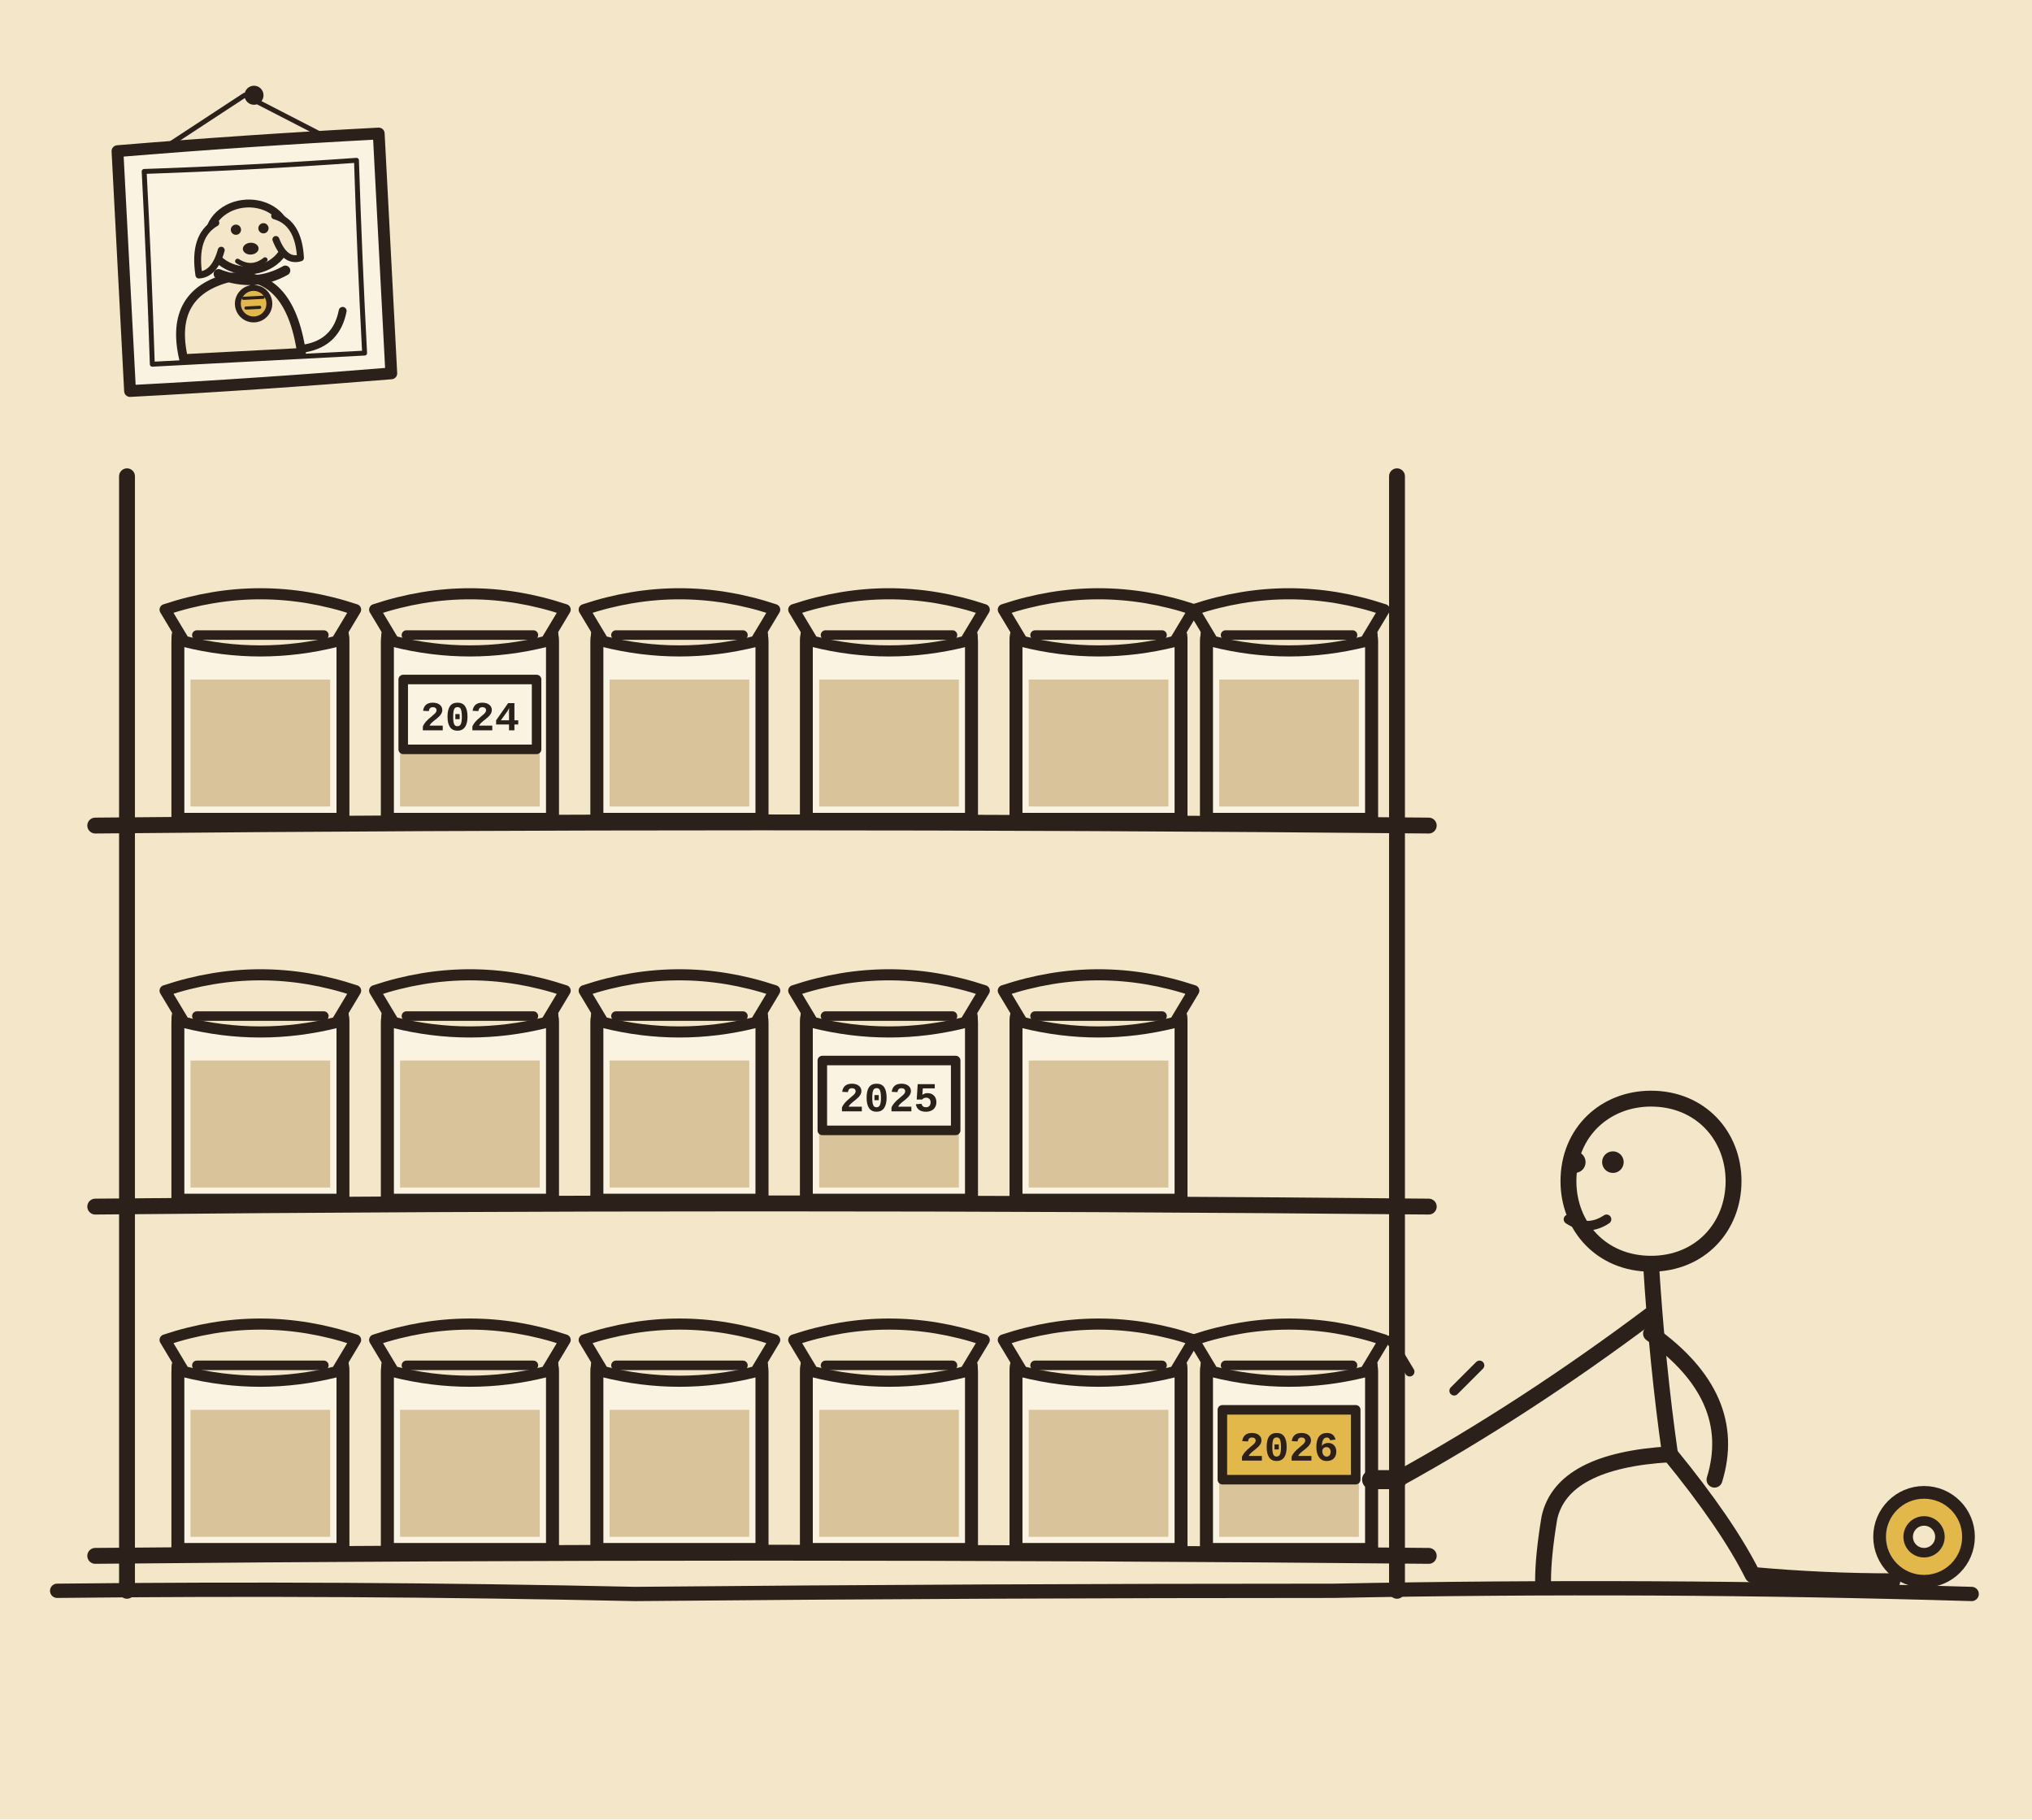
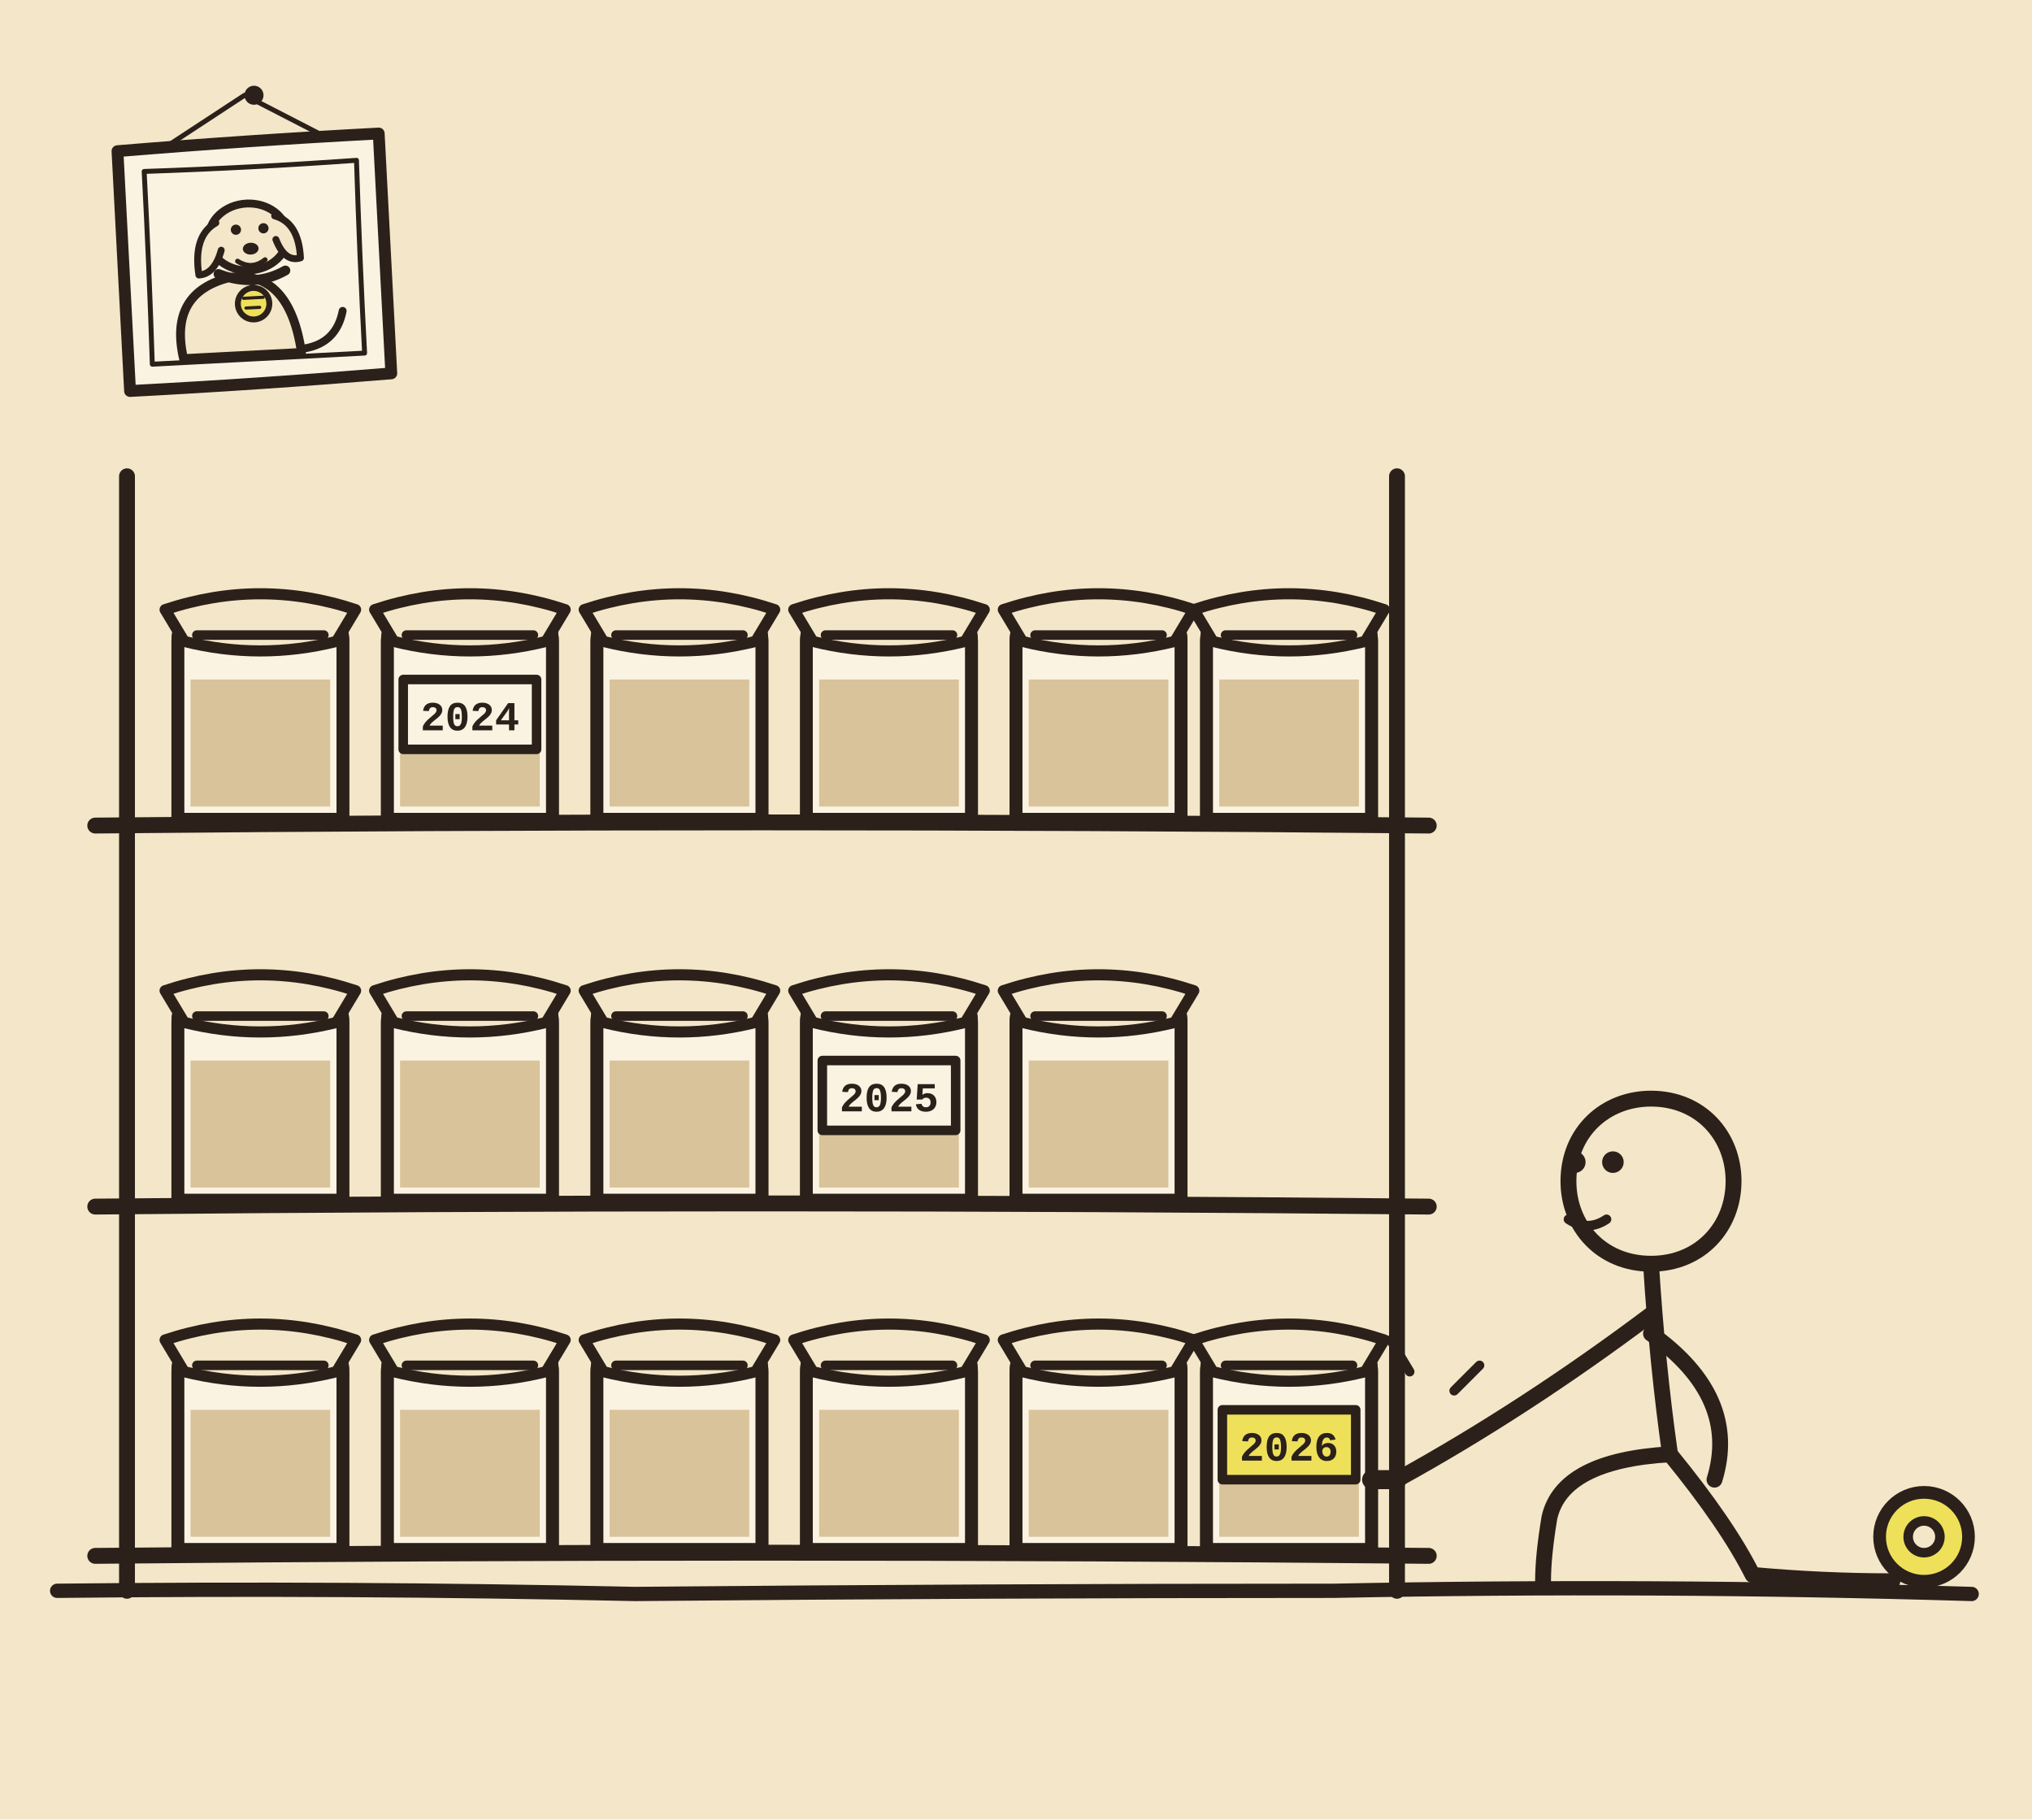
<svg xmlns="http://www.w3.org/2000/svg" viewBox="0 0 640 573" role="img" aria-label="На стіні портрет песика з жовтим адресником на нашийнику. У коморі стелаж, повний однакових банок варення під полотняними кришечками; на двох банках світлі етикетки 2024 і 2025. Людина стала на коліно біля стелажа і притискає жовту етикетку 2026 на найновішу банку внизу. Поруч рулончик жовтих етикеток.">
  <rect width="640" height="573" fill="#F4E6C8" />
  <g stroke-linecap="round" stroke-linejoin="round">
    <path d="M18 501Q109 500 200 502Q310 501 420 501Q521 499 621 502" fill="none" stroke="#2B211A" stroke-width="4.5" />
    <path d="M40 150L40 501M440 150L440 501" fill="none" stroke="#2B211A" stroke-width="5" />
    <path d="M30 260Q240 258 450 260M30 380Q240 378 450 380M30 490Q240 488 450 490" fill="none" stroke="#2B211A" stroke-width="5" />
    <path d="M56 258l0-56q0-8 8-10l36 0q8 2 8 10l0 56z" fill="#FBF3E2" stroke="#2B211A" stroke-width="4" />
    <path d="M60 254l0-40l44 0 0 40z" fill="#D9C39A" stroke="#2B211A" stroke-width="0" />
    <path d="M56 258l0-56q0-8 8-10l36 0q8 2 8 10l0 56z" fill="none" stroke="#2B211A" stroke-width="4" />
    <path d="M52 192q30.0 -10 60 0l-6 10q-24.0 6-48 0z" fill="#F4E6C8" stroke="#2B211A" stroke-width="3.5" />
    <path d="M62 200l40 0" fill="none" stroke="#2B211A" stroke-width="3" />
    <path d="M122 258l0-56q0-8 8-10l36 0q8 2 8 10l0 56z" fill="#FBF3E2" stroke="#2B211A" stroke-width="4" />
    <path d="M126 254l0-40l44 0 0 40z" fill="#D9C39A" stroke="#2B211A" stroke-width="0" />
    <path d="M122 258l0-56q0-8 8-10l36 0q8 2 8 10l0 56z" fill="none" stroke="#2B211A" stroke-width="4" />
    <path d="M118 192q30.0 -10 60 0l-6 10q-24.0 6-48 0z" fill="#F4E6C8" stroke="#2B211A" stroke-width="3.5" />
    <path d="M128 200l40 0" fill="none" stroke="#2B211A" stroke-width="3" />
    <path d="M127 214l42 0 0 22-42 0z" fill="#FBF3E2" stroke="#2B211A" stroke-width="3" />
    <text x="148.0" y="230" text-anchor="middle" font-family="Courier New, monospace" font-size="13" font-weight="700" fill="#2B211A">2024</text>
    <path d="M188 258l0-56q0-8 8-10l36 0q8 2 8 10l0 56z" fill="#FBF3E2" stroke="#2B211A" stroke-width="4" />
    <path d="M192 254l0-40l44 0 0 40z" fill="#D9C39A" stroke="#2B211A" stroke-width="0" />
    <path d="M188 258l0-56q0-8 8-10l36 0q8 2 8 10l0 56z" fill="none" stroke="#2B211A" stroke-width="4" />
    <path d="M184 192q30.0 -10 60 0l-6 10q-24.0 6-48 0z" fill="#F4E6C8" stroke="#2B211A" stroke-width="3.5" />
    <path d="M194 200l40 0" fill="none" stroke="#2B211A" stroke-width="3" />
    <path d="M254 258l0-56q0-8 8-10l36 0q8 2 8 10l0 56z" fill="#FBF3E2" stroke="#2B211A" stroke-width="4" />
    <path d="M258 254l0-40l44 0 0 40z" fill="#D9C39A" stroke="#2B211A" stroke-width="0" />
    <path d="M254 258l0-56q0-8 8-10l36 0q8 2 8 10l0 56z" fill="none" stroke="#2B211A" stroke-width="4" />
    <path d="M250 192q30.0 -10 60 0l-6 10q-24.0 6-48 0z" fill="#F4E6C8" stroke="#2B211A" stroke-width="3.5" />
    <path d="M260 200l40 0" fill="none" stroke="#2B211A" stroke-width="3" />
    <path d="M320 258l0-56q0-8 8-10l36 0q8 2 8 10l0 56z" fill="#FBF3E2" stroke="#2B211A" stroke-width="4" />
    <path d="M324 254l0-40l44 0 0 40z" fill="#D9C39A" stroke="#2B211A" stroke-width="0" />
    <path d="M320 258l0-56q0-8 8-10l36 0q8 2 8 10l0 56z" fill="none" stroke="#2B211A" stroke-width="4" />
    <path d="M316 192q30.0 -10 60 0l-6 10q-24.0 6-48 0z" fill="#F4E6C8" stroke="#2B211A" stroke-width="3.5" />
    <path d="M326 200l40 0" fill="none" stroke="#2B211A" stroke-width="3" />
    <path d="M380 258l0-56q0-8 8-10l36 0q8 2 8 10l0 56z" fill="#FBF3E2" stroke="#2B211A" stroke-width="4" />
    <path d="M384 254l0-40l44 0 0 40z" fill="#D9C39A" stroke="#2B211A" stroke-width="0" />
    <path d="M380 258l0-56q0-8 8-10l36 0q8 2 8 10l0 56z" fill="none" stroke="#2B211A" stroke-width="4" />
    <path d="M376 192q30.0 -10 60 0l-6 10q-24.0 6-48 0z" fill="#F4E6C8" stroke="#2B211A" stroke-width="3.5" />
    <path d="M386 200l40 0" fill="none" stroke="#2B211A" stroke-width="3" />
    <path d="M56 378l0-56q0-8 8-10l36 0q8 2 8 10l0 56z" fill="#FBF3E2" stroke="#2B211A" stroke-width="4" />
    <path d="M60 374l0-40l44 0 0 40z" fill="#D9C39A" stroke="#2B211A" stroke-width="0" />
    <path d="M56 378l0-56q0-8 8-10l36 0q8 2 8 10l0 56z" fill="none" stroke="#2B211A" stroke-width="4" />
    <path d="M52 312q30.0 -10 60 0l-6 10q-24.0 6-48 0z" fill="#F4E6C8" stroke="#2B211A" stroke-width="3.5" />
    <path d="M62 320l40 0" fill="none" stroke="#2B211A" stroke-width="3" />
    <path d="M122 378l0-56q0-8 8-10l36 0q8 2 8 10l0 56z" fill="#FBF3E2" stroke="#2B211A" stroke-width="4" />
    <path d="M126 374l0-40l44 0 0 40z" fill="#D9C39A" stroke="#2B211A" stroke-width="0" />
    <path d="M122 378l0-56q0-8 8-10l36 0q8 2 8 10l0 56z" fill="none" stroke="#2B211A" stroke-width="4" />
    <path d="M118 312q30.0 -10 60 0l-6 10q-24.0 6-48 0z" fill="#F4E6C8" stroke="#2B211A" stroke-width="3.5" />
    <path d="M128 320l40 0" fill="none" stroke="#2B211A" stroke-width="3" />
    <path d="M188 378l0-56q0-8 8-10l36 0q8 2 8 10l0 56z" fill="#FBF3E2" stroke="#2B211A" stroke-width="4" />
    <path d="M192 374l0-40l44 0 0 40z" fill="#D9C39A" stroke="#2B211A" stroke-width="0" />
    <path d="M188 378l0-56q0-8 8-10l36 0q8 2 8 10l0 56z" fill="none" stroke="#2B211A" stroke-width="4" />
    <path d="M184 312q30.0 -10 60 0l-6 10q-24.0 6-48 0z" fill="#F4E6C8" stroke="#2B211A" stroke-width="3.5" />
    <path d="M194 320l40 0" fill="none" stroke="#2B211A" stroke-width="3" />
    <path d="M254 378l0-56q0-8 8-10l36 0q8 2 8 10l0 56z" fill="#FBF3E2" stroke="#2B211A" stroke-width="4" />
    <path d="M258 374l0-40l44 0 0 40z" fill="#D9C39A" stroke="#2B211A" stroke-width="0" />
    <path d="M254 378l0-56q0-8 8-10l36 0q8 2 8 10l0 56z" fill="none" stroke="#2B211A" stroke-width="4" />
    <path d="M250 312q30.0 -10 60 0l-6 10q-24.0 6-48 0z" fill="#F4E6C8" stroke="#2B211A" stroke-width="3.5" />
    <path d="M260 320l40 0" fill="none" stroke="#2B211A" stroke-width="3" />
    <path d="M259 334l42 0 0 22-42 0z" fill="#FBF3E2" stroke="#2B211A" stroke-width="3" />
    <text x="280.0" y="350" text-anchor="middle" font-family="Courier New, monospace" font-size="13" font-weight="700" fill="#2B211A">2025</text>
    <path d="M320 378l0-56q0-8 8-10l36 0q8 2 8 10l0 56z" fill="#FBF3E2" stroke="#2B211A" stroke-width="4" />
    <path d="M324 374l0-40l44 0 0 40z" fill="#D9C39A" stroke="#2B211A" stroke-width="0" />
    <path d="M320 378l0-56q0-8 8-10l36 0q8 2 8 10l0 56z" fill="none" stroke="#2B211A" stroke-width="4" />
    <path d="M316 312q30.0 -10 60 0l-6 10q-24.0 6-48 0z" fill="#F4E6C8" stroke="#2B211A" stroke-width="3.5" />
    <path d="M326 320l40 0" fill="none" stroke="#2B211A" stroke-width="3" />
    <path d="M56 488l0-56q0-8 8-10l36 0q8 2 8 10l0 56z" fill="#FBF3E2" stroke="#2B211A" stroke-width="4" />
    <path d="M60 484l0-40l44 0 0 40z" fill="#D9C39A" stroke="#2B211A" stroke-width="0" />
    <path d="M56 488l0-56q0-8 8-10l36 0q8 2 8 10l0 56z" fill="none" stroke="#2B211A" stroke-width="4" />
    <path d="M52 422q30.0 -10 60 0l-6 10q-24.0 6-48 0z" fill="#F4E6C8" stroke="#2B211A" stroke-width="3.5" />
    <path d="M62 430l40 0" fill="none" stroke="#2B211A" stroke-width="3" />
    <path d="M122 488l0-56q0-8 8-10l36 0q8 2 8 10l0 56z" fill="#FBF3E2" stroke="#2B211A" stroke-width="4" />
    <path d="M126 484l0-40l44 0 0 40z" fill="#D9C39A" stroke="#2B211A" stroke-width="0" />
    <path d="M122 488l0-56q0-8 8-10l36 0q8 2 8 10l0 56z" fill="none" stroke="#2B211A" stroke-width="4" />
    <path d="M118 422q30.0 -10 60 0l-6 10q-24.0 6-48 0z" fill="#F4E6C8" stroke="#2B211A" stroke-width="3.5" />
    <path d="M128 430l40 0" fill="none" stroke="#2B211A" stroke-width="3" />
    <path d="M188 488l0-56q0-8 8-10l36 0q8 2 8 10l0 56z" fill="#FBF3E2" stroke="#2B211A" stroke-width="4" />
    <path d="M192 484l0-40l44 0 0 40z" fill="#D9C39A" stroke="#2B211A" stroke-width="0" />
    <path d="M188 488l0-56q0-8 8-10l36 0q8 2 8 10l0 56z" fill="none" stroke="#2B211A" stroke-width="4" />
    <path d="M184 422q30.0 -10 60 0l-6 10q-24.0 6-48 0z" fill="#F4E6C8" stroke="#2B211A" stroke-width="3.5" />
    <path d="M194 430l40 0" fill="none" stroke="#2B211A" stroke-width="3" />
    <path d="M254 488l0-56q0-8 8-10l36 0q8 2 8 10l0 56z" fill="#FBF3E2" stroke="#2B211A" stroke-width="4" />
    <path d="M258 484l0-40l44 0 0 40z" fill="#D9C39A" stroke="#2B211A" stroke-width="0" />
    <path d="M254 488l0-56q0-8 8-10l36 0q8 2 8 10l0 56z" fill="none" stroke="#2B211A" stroke-width="4" />
    <path d="M250 422q30.0 -10 60 0l-6 10q-24.0 6-48 0z" fill="#F4E6C8" stroke="#2B211A" stroke-width="3.5" />
    <path d="M260 430l40 0" fill="none" stroke="#2B211A" stroke-width="3" />
    <path d="M320 488l0-56q0-8 8-10l36 0q8 2 8 10l0 56z" fill="#FBF3E2" stroke="#2B211A" stroke-width="4" />
    <path d="M324 484l0-40l44 0 0 40z" fill="#D9C39A" stroke="#2B211A" stroke-width="0" />
    <path d="M320 488l0-56q0-8 8-10l36 0q8 2 8 10l0 56z" fill="none" stroke="#2B211A" stroke-width="4" />
    <path d="M316 422q30.0 -10 60 0l-6 10q-24.0 6-48 0z" fill="#F4E6C8" stroke="#2B211A" stroke-width="3.5" />
    <path d="M326 430l40 0" fill="none" stroke="#2B211A" stroke-width="3" />
    <path d="M380 488l0-56q0-8 8-10l36 0q8 2 8 10l0 56z" fill="#FBF3E2" stroke="#2B211A" stroke-width="4" />
    <path d="M384 484l0-40l44 0 0 40z" fill="#D9C39A" stroke="#2B211A" stroke-width="0" />
    <path d="M380 488l0-56q0-8 8-10l36 0q8 2 8 10l0 56z" fill="none" stroke="#2B211A" stroke-width="4" />
    <path d="M376 422q30.0 -10 60 0l-6 10q-24.0 6-48 0z" fill="#F4E6C8" stroke="#2B211A" stroke-width="3.5" />
    <path d="M386 430l40 0" fill="none" stroke="#2B211A" stroke-width="3" />
-     <path d="M385 444l42 0 0 22-42 0z" fill="#E2B84A" stroke="#2B211A" stroke-width="3" />
+     <path d="M385 444l42 0 0 22-42 0z" fill="#EFE05A" stroke="#2B211A" stroke-width="3" />
    <text x="406.0" y="460" text-anchor="middle" font-family="Courier New, monospace" font-size="13" font-weight="700" fill="#2B211A">2026</text>
    <path d="M546 372C546 386.3 535.6 398 520 398C504.4 398 494 386.3 494 372C494 356.4 505.7 346 520 346C535.6 346 546 357.7 546 372Z" fill="#F4E6C8" stroke="#2B211A" stroke-width="5" />
    <circle cx="508" cy="366" r="3.4" fill="#2B211A" />
    <circle cx="496" cy="366" r="3.4" fill="#2B211A" />
    <path d="M494 384q6 4 12 0" fill="none" stroke="#2B211A" stroke-width="3" />
    <path d="M520 398Q522 430 526 458" fill="none" stroke="#2B211A" stroke-width="5" />
    <path d="M526 458Q492 460 488 478Q486 490 486 498" fill="none" stroke="#2B211A" stroke-width="5" />
    <path d="M526 458Q544 480 552 496Q574 498 596 498" fill="none" stroke="#2B211A" stroke-width="5" />
    <path d="M520 414Q480 444 440 466" fill="none" stroke="#2B211A" stroke-width="5" />
    <path d="M440 466l-8 0" fill="none" stroke="#2B211A" stroke-width="6" />
    <path d="M520 420Q548 440 540 466" fill="none" stroke="#2B211A" stroke-width="5" />
    <path d="M444 432l-6-10M458 438l8-8" fill="none" stroke="#2B211A" stroke-width="3" />
-     <circle cx="606" cy="484" r="14" fill="#E2B84A" stroke="#2B211A" stroke-width="4" />
+     <circle cx="606" cy="484" r="14" fill="#EFE05A" stroke="#2B211A" stroke-width="4" />
    <circle cx="606" cy="484" r="5" fill="#F4E6C8" stroke="#2B211A" stroke-width="3" />
    <g transform="translate(20 20) scale(0.62) rotate(-3 96 92)">
      <path d="M48 44L96 16L144 44" fill="none" stroke="#2B211A" stroke-width="2.5" />
      <path d="M30 41Q96 39 163 39Q163 100 163 161Q96 163 30 163Q30 102 30 41Z" fill="#FBF3E2" stroke="#2B211A" stroke-width="6" />
      <path d="M43 52Q97 53 151 52Q150 101 150 150Q96 150 42 150Q43 101 43 52Z" fill="none" stroke="#2B211A" stroke-width="2.5" />
      <path d="M58 148q-6-34 26-40q30-2 34 40z" fill="#F4E6C8" stroke="#2B211A" stroke-width="4.5" />
      <ellipse cx="94" cy="88" rx="20" ry="17" fill="#F4E6C8" stroke="#2B211A" stroke-width="4" />
      <path d="M78 80q-12 6-10 26q8 0 12-12M108 78q12 4 12 22q-8 2-12-10" fill="#F4E6C8" stroke="#2B211A" stroke-width="3.5" />
      <circle cx="88" cy="84" r="2.6" fill="#2B211A" />
      <circle cx="102" cy="84" r="2.6" fill="#2B211A" />
      <ellipse cx="95" cy="94" rx="4" ry="3" fill="#2B211A" />
      <path d="M88 100q7 5 14 0" fill="none" stroke="#2B211A" stroke-width="2.5" />
      <path d="M78 106q18 8 34 0" fill="none" stroke="#2B211A" stroke-width="5" />
      <path d="M95 110l0 4" fill="none" stroke="#2B211A" stroke-width="2.5" />
-       <circle cx="95" cy="122" r="8" fill="#E2B84A" stroke="#2B211A" stroke-width="3" />
+       <circle cx="95" cy="122" r="8" fill="#EFE05A" stroke="#2B211A" stroke-width="3" />
      <path d="M90 119l10 0M91 124l7 0" fill="none" stroke="#2B211A" stroke-width="1.6" />
      <path d="M120 146q16-2 20-18" fill="none" stroke="#2B211A" stroke-width="4" />
    </g>
    <circle cx="80" cy="30" r="3" fill="#2B211A" />
  </g>
</svg>
